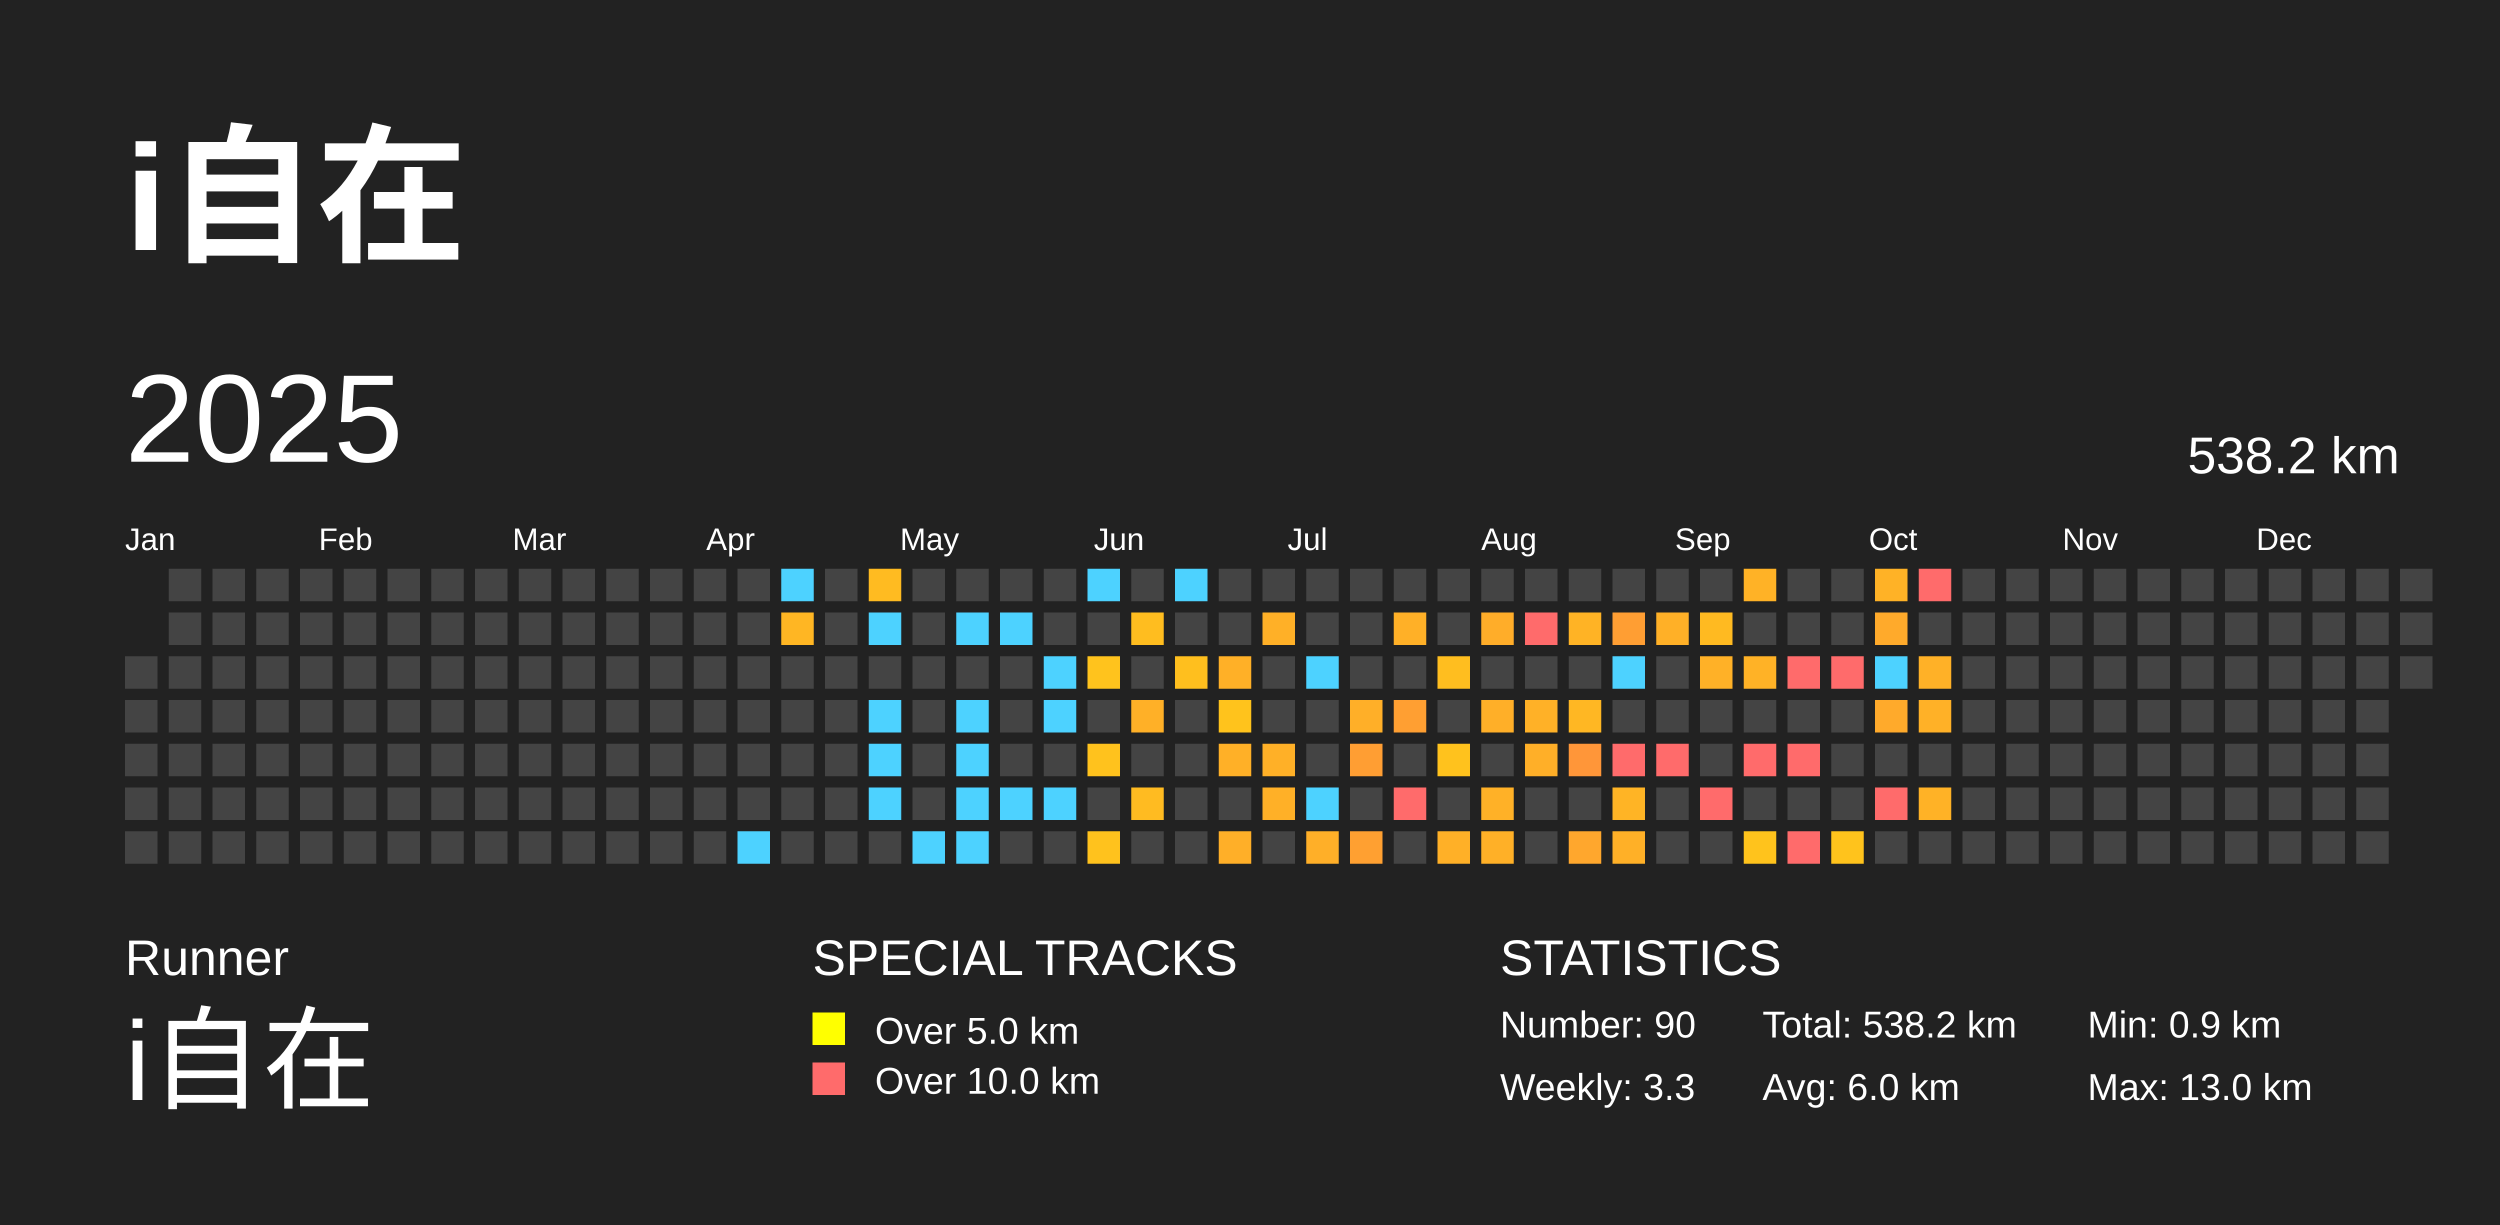
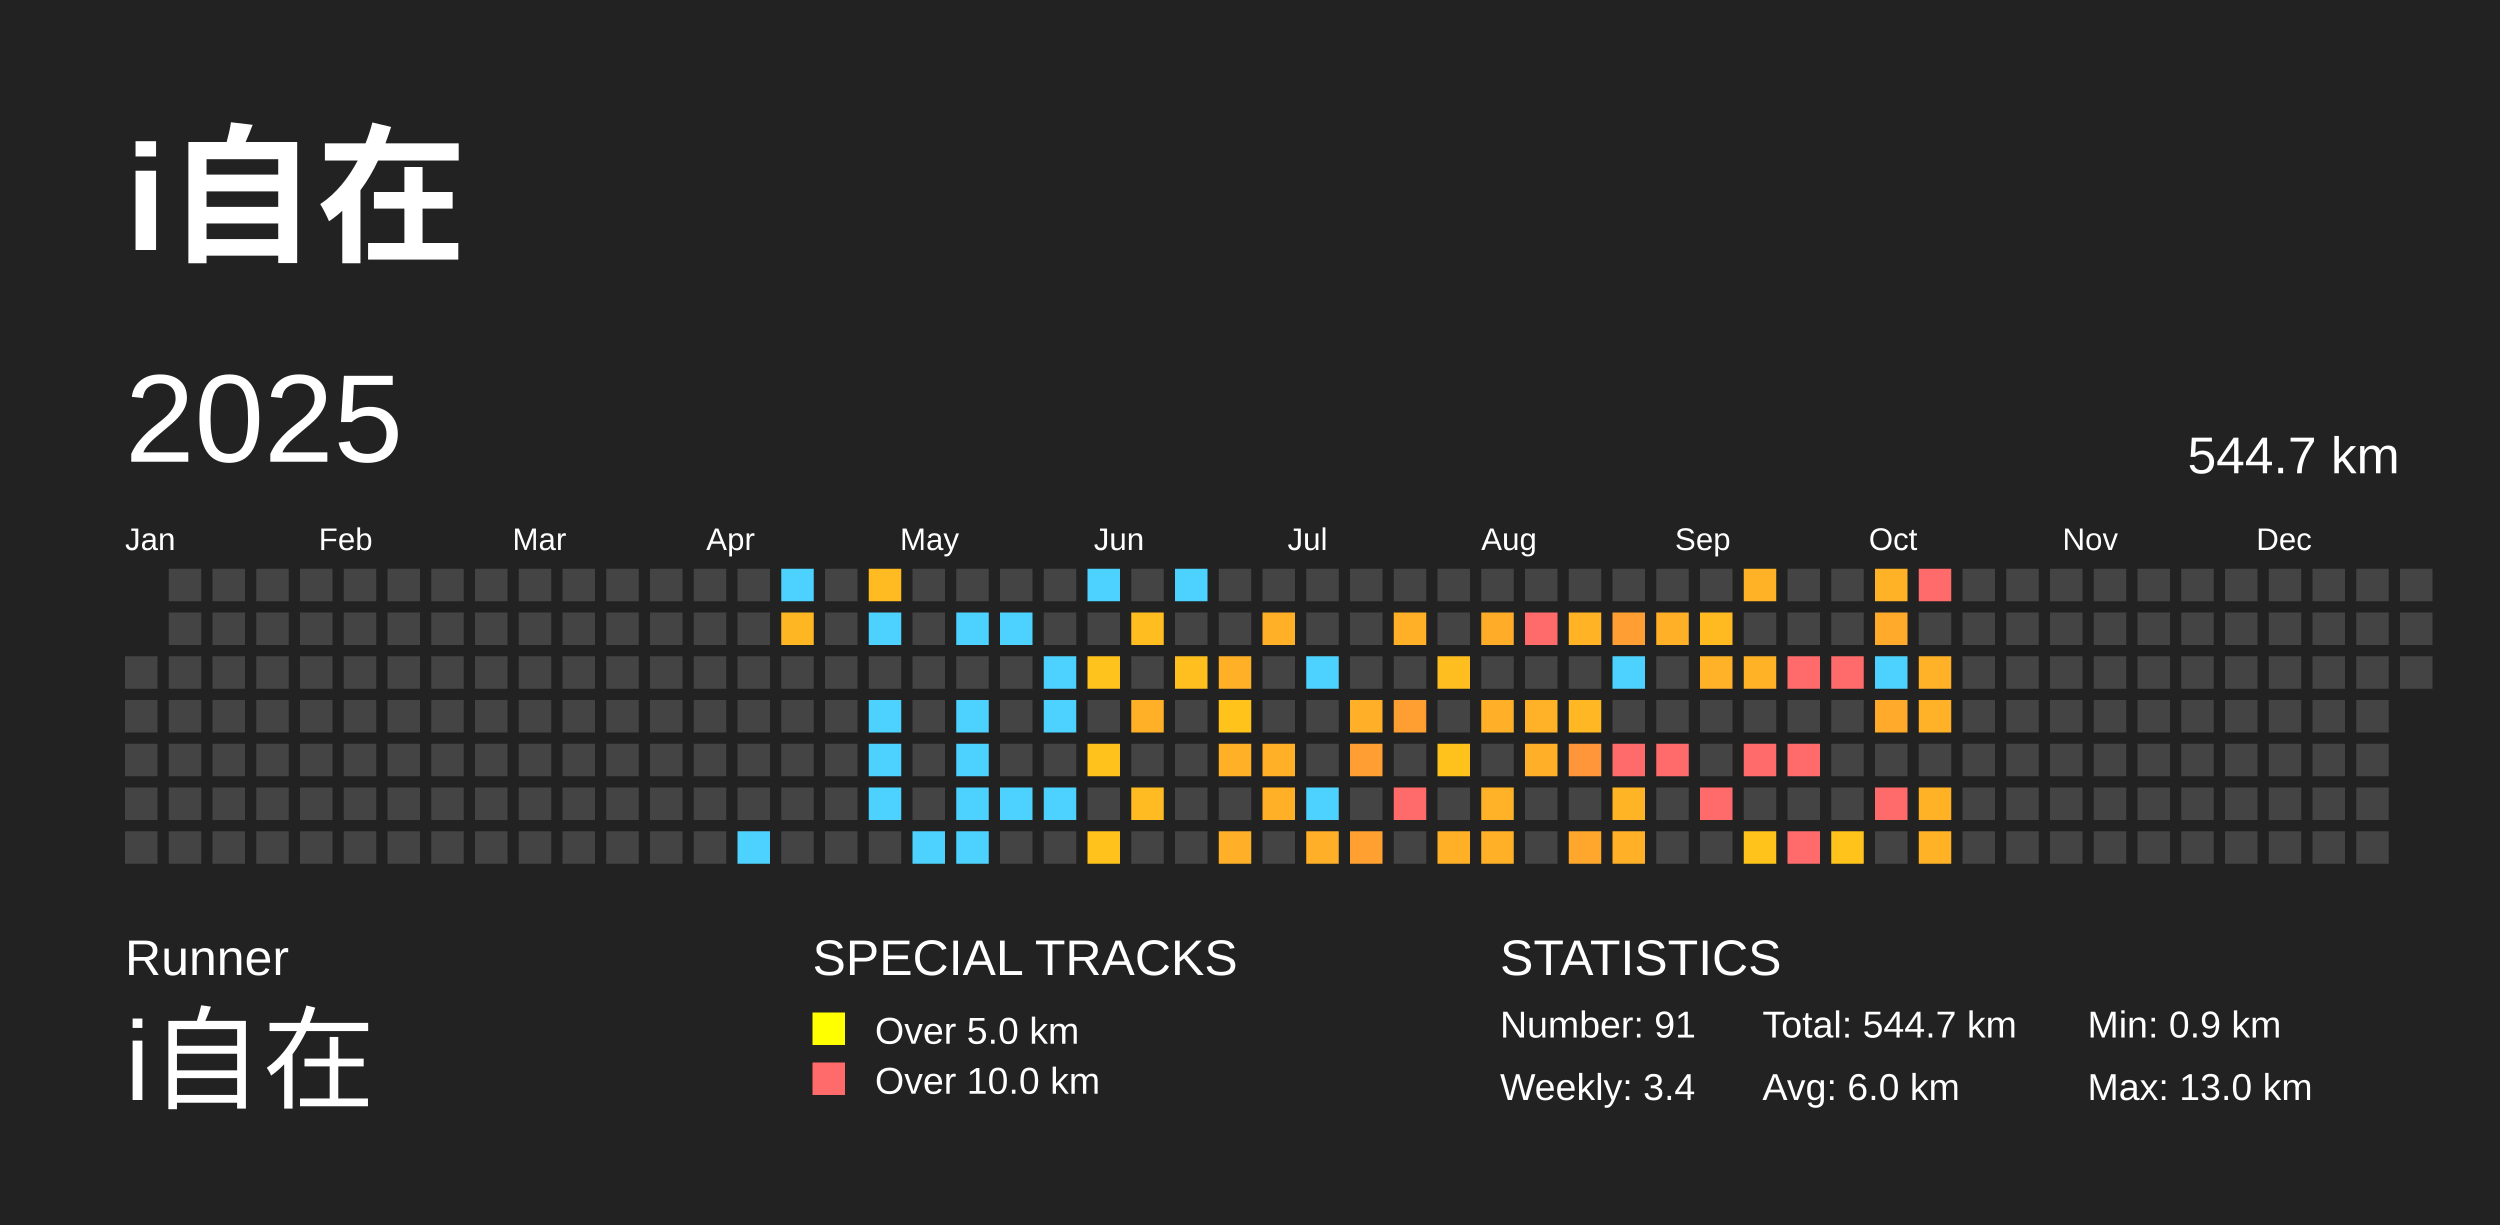
<svg xmlns="http://www.w3.org/2000/svg" baseProfile="full" height="98mm" version="1.1" viewBox="0,0,200,98" width="200mm">
  <defs />
  <rect fill="#222222" height="98" width="200" x="0" y="0" />
  <text fill="#FFFFFF" style="font-size:12px; font-family:Arial; font-weight:bold;" x="10" y="20">i自在</text>
  <text fill="#FFFFFF" style="font-size:4px; font-family:Arial" x="10" y="78">Runner</text>
  <text fill="#FFFFFF" style="font-size:9px; font-family:Arial" x="10" y="88">i自在</text>
  <text fill="#FFFFFF" style="font-size:4px; font-family:Arial" x="65" y="78">SPECIAL TRACKS</text>
  <rect fill="#FFFF00" height="2.6" width="2.6" x="65" y="81" />
  <text fill="#FFFFFF" style="font-size:3px; font-family:Arial" x="70" y="83.5">Over 5.0 km</text>
  <rect fill="#FF6B6B" height="2.6" width="2.6" x="65" y="85" />
  <text fill="#FFFFFF" style="font-size:3px; font-family:Arial" x="70" y="87.5">Over 10.0 km</text>
  <text fill="#FFFFFF" style="font-size:4px; font-family:Arial" x="120" y="78">STATISTICS</text>
-   <text fill="#FFFFFF" style="font-size:3px; font-family:Arial" x="120" y="83">Number: 90</text>
-   <text fill="#FFFFFF" style="font-size:3px; font-family:Arial" x="120" y="88">Weekly: 3.3</text>
-   <text fill="#FFFFFF" style="font-size:3px; font-family:Arial" x="141" y="83">Total: 538.2 km</text>
+   <text fill="#FFFFFF" style="font-size:3px; font-family:Arial" x="120" y="83">Number: 91</text>
+   <text fill="#FFFFFF" style="font-size:3px; font-family:Arial" x="120" y="88">Weekly: 3.4</text>
+   <text fill="#FFFFFF" style="font-size:3px; font-family:Arial" x="141" y="83">Total: 544.7 km</text>
  <text fill="#FFFFFF" style="font-size:3px; font-family:Arial" x="141" y="88">Avg: 6.0 km</text>
  <text fill="#FFFFFF" style="font-size:3px; font-family:Arial" x="167" y="83">Min: 0.9 km</text>
  <text fill="#FFFFFF" style="font-size:3px; font-family:Arial" x="167" y="88">Max: 13.0 km</text>
  <text dominant-baseline="hanging" fill="#FFFFFF" style="font-size:10.0px; font-family:Arial;" x="10" y="30">2025</text>
-   <text dominant-baseline="hanging" fill="#FFFFFF" style="font-size:4.125px; font-family:Arial;" x="175" y="35">538.2 km</text>
+   <text dominant-baseline="hanging" fill="#FFFFFF" style="font-size:4.125px; font-family:Arial;" x="175" y="35">544.7 km</text>
  <text fill="#FFFFFF" style="font-size:2.5px; font-family:Arial" x="10.0" y="44">Jan</text>
  <text fill="#FFFFFF" style="font-size:2.5px; font-family:Arial" x="25.5" y="44">Feb</text>
  <text fill="#FFFFFF" style="font-size:2.5px; font-family:Arial" x="41.0" y="44">Mar</text>
  <text fill="#FFFFFF" style="font-size:2.5px; font-family:Arial" x="56.5" y="44">Apr</text>
  <text fill="#FFFFFF" style="font-size:2.5px; font-family:Arial" x="72.0" y="44">May</text>
  <text fill="#FFFFFF" style="font-size:2.5px; font-family:Arial" x="87.5" y="44">Jun</text>
  <text fill="#FFFFFF" style="font-size:2.5px; font-family:Arial" x="103.0" y="44">Jul</text>
  <text fill="#FFFFFF" style="font-size:2.5px; font-family:Arial" x="118.5" y="44">Aug</text>
  <text fill="#FFFFFF" style="font-size:2.5px; font-family:Arial" x="134.0" y="44">Sep</text>
  <text fill="#FFFFFF" style="font-size:2.5px; font-family:Arial" x="149.5" y="44">Oct</text>
  <text fill="#FFFFFF" style="font-size:2.5px; font-family:Arial" x="165.0" y="44">Nov</text>
  <text fill="#FFFFFF" style="font-size:2.5px; font-family:Arial" x="180.5" y="44">Dec</text>
  <rect fill="#444444" height="2.6" width="2.6" x="10.0" y="52.5" />
  <rect fill="#444444" height="2.6" width="2.6" x="10.0" y="56.0" />
  <rect fill="#444444" height="2.6" width="2.6" x="10.0" y="59.5" />
  <rect fill="#444444" height="2.6" width="2.6" x="10.0" y="63.0" />
  <rect fill="#444444" height="2.6" width="2.6" x="10.0" y="66.5" />
  <rect fill="#444444" height="2.6" width="2.6" x="13.5" y="45.5" />
  <rect fill="#444444" height="2.6" width="2.6" x="13.5" y="49.0" />
  <rect fill="#444444" height="2.6" width="2.6" x="13.5" y="52.5" />
  <rect fill="#444444" height="2.6" width="2.6" x="13.5" y="56.0" />
  <rect fill="#444444" height="2.6" width="2.6" x="13.5" y="59.5" />
  <rect fill="#444444" height="2.6" width="2.6" x="13.5" y="63.0" />
  <rect fill="#444444" height="2.6" width="2.6" x="13.5" y="66.5" />
  <rect fill="#444444" height="2.6" width="2.6" x="17.0" y="45.5" />
  <rect fill="#444444" height="2.6" width="2.6" x="17.0" y="49.0" />
  <rect fill="#444444" height="2.6" width="2.6" x="17.0" y="52.5" />
  <rect fill="#444444" height="2.6" width="2.6" x="17.0" y="56.0" />
  <rect fill="#444444" height="2.6" width="2.6" x="17.0" y="59.5" />
  <rect fill="#444444" height="2.6" width="2.6" x="17.0" y="63.0" />
  <rect fill="#444444" height="2.6" width="2.6" x="17.0" y="66.5" />
  <rect fill="#444444" height="2.6" width="2.6" x="20.5" y="45.5" />
  <rect fill="#444444" height="2.6" width="2.6" x="20.5" y="49.0" />
  <rect fill="#444444" height="2.6" width="2.6" x="20.5" y="52.5" />
  <rect fill="#444444" height="2.6" width="2.6" x="20.5" y="56.0" />
  <rect fill="#444444" height="2.6" width="2.6" x="20.5" y="59.5" />
  <rect fill="#444444" height="2.6" width="2.6" x="20.5" y="63.0" />
  <rect fill="#444444" height="2.6" width="2.6" x="20.5" y="66.5" />
  <rect fill="#444444" height="2.6" width="2.6" x="24.0" y="45.5" />
  <rect fill="#444444" height="2.6" width="2.6" x="24.0" y="49.0" />
  <rect fill="#444444" height="2.6" width="2.6" x="24.0" y="52.5" />
  <rect fill="#444444" height="2.6" width="2.6" x="24.0" y="56.0" />
  <rect fill="#444444" height="2.6" width="2.6" x="24.0" y="59.5" />
  <rect fill="#444444" height="2.6" width="2.6" x="24.0" y="63.0" />
  <rect fill="#444444" height="2.6" width="2.6" x="24.0" y="66.5" />
  <rect fill="#444444" height="2.6" width="2.6" x="27.5" y="45.5" />
  <rect fill="#444444" height="2.6" width="2.6" x="27.5" y="49.0" />
  <rect fill="#444444" height="2.6" width="2.6" x="27.5" y="52.5" />
  <rect fill="#444444" height="2.6" width="2.6" x="27.5" y="56.0" />
  <rect fill="#444444" height="2.6" width="2.6" x="27.5" y="59.5" />
  <rect fill="#444444" height="2.6" width="2.6" x="27.5" y="63.0" />
  <rect fill="#444444" height="2.6" width="2.6" x="27.5" y="66.5" />
  <rect fill="#444444" height="2.6" width="2.6" x="31.0" y="45.5" />
  <rect fill="#444444" height="2.6" width="2.6" x="31.0" y="49.0" />
  <rect fill="#444444" height="2.6" width="2.6" x="31.0" y="52.5" />
  <rect fill="#444444" height="2.6" width="2.6" x="31.0" y="56.0" />
  <rect fill="#444444" height="2.6" width="2.6" x="31.0" y="59.5" />
  <rect fill="#444444" height="2.6" width="2.6" x="31.0" y="63.0" />
  <rect fill="#444444" height="2.6" width="2.6" x="31.0" y="66.5" />
  <rect fill="#444444" height="2.6" width="2.6" x="34.5" y="45.5" />
  <rect fill="#444444" height="2.6" width="2.6" x="34.5" y="49.0" />
  <rect fill="#444444" height="2.6" width="2.6" x="34.5" y="52.5" />
  <rect fill="#444444" height="2.6" width="2.6" x="34.5" y="56.0" />
  <rect fill="#444444" height="2.6" width="2.6" x="34.5" y="59.5" />
  <rect fill="#444444" height="2.6" width="2.6" x="34.5" y="63.0" />
  <rect fill="#444444" height="2.6" width="2.6" x="34.5" y="66.5" />
  <rect fill="#444444" height="2.6" width="2.6" x="38.0" y="45.5" />
  <rect fill="#444444" height="2.6" width="2.6" x="38.0" y="49.0" />
  <rect fill="#444444" height="2.6" width="2.6" x="38.0" y="52.5" />
  <rect fill="#444444" height="2.6" width="2.6" x="38.0" y="56.0" />
  <rect fill="#444444" height="2.6" width="2.6" x="38.0" y="59.5" />
  <rect fill="#444444" height="2.6" width="2.6" x="38.0" y="63.0" />
  <rect fill="#444444" height="2.6" width="2.6" x="38.0" y="66.5" />
  <rect fill="#444444" height="2.6" width="2.6" x="41.5" y="45.5" />
  <rect fill="#444444" height="2.6" width="2.6" x="41.5" y="49.0" />
  <rect fill="#444444" height="2.6" width="2.6" x="41.5" y="52.5" />
  <rect fill="#444444" height="2.6" width="2.6" x="41.5" y="56.0" />
  <rect fill="#444444" height="2.6" width="2.6" x="41.5" y="59.5" />
  <rect fill="#444444" height="2.6" width="2.6" x="41.5" y="63.0" />
  <rect fill="#444444" height="2.6" width="2.6" x="41.5" y="66.5" />
  <rect fill="#444444" height="2.6" width="2.6" x="45.0" y="45.5" />
  <rect fill="#444444" height="2.6" width="2.6" x="45.0" y="49.0" />
  <rect fill="#444444" height="2.6" width="2.6" x="45.0" y="52.5" />
  <rect fill="#444444" height="2.6" width="2.6" x="45.0" y="56.0" />
  <rect fill="#444444" height="2.6" width="2.6" x="45.0" y="59.5" />
  <rect fill="#444444" height="2.6" width="2.6" x="45.0" y="63.0" />
  <rect fill="#444444" height="2.6" width="2.6" x="45.0" y="66.5" />
  <rect fill="#444444" height="2.6" width="2.6" x="48.5" y="45.5" />
  <rect fill="#444444" height="2.6" width="2.6" x="48.5" y="49.0" />
  <rect fill="#444444" height="2.6" width="2.6" x="48.5" y="52.5" />
  <rect fill="#444444" height="2.6" width="2.6" x="48.5" y="56.0" />
  <rect fill="#444444" height="2.6" width="2.6" x="48.5" y="59.5" />
  <rect fill="#444444" height="2.6" width="2.6" x="48.5" y="63.0" />
  <rect fill="#444444" height="2.6" width="2.6" x="48.5" y="66.5" />
  <rect fill="#444444" height="2.6" width="2.6" x="52.0" y="45.5" />
  <rect fill="#444444" height="2.6" width="2.6" x="52.0" y="49.0" />
  <rect fill="#444444" height="2.6" width="2.6" x="52.0" y="52.5" />
  <rect fill="#444444" height="2.6" width="2.6" x="52.0" y="56.0" />
  <rect fill="#444444" height="2.6" width="2.6" x="52.0" y="59.5" />
  <rect fill="#444444" height="2.6" width="2.6" x="52.0" y="63.0" />
  <rect fill="#444444" height="2.6" width="2.6" x="52.0" y="66.5" />
  <rect fill="#444444" height="2.6" width="2.6" x="55.5" y="45.5" />
  <rect fill="#444444" height="2.6" width="2.6" x="55.5" y="49.0" />
  <rect fill="#444444" height="2.6" width="2.6" x="55.5" y="52.5" />
  <rect fill="#444444" height="2.6" width="2.6" x="55.5" y="56.0" />
  <rect fill="#444444" height="2.6" width="2.6" x="55.5" y="59.5" />
  <rect fill="#444444" height="2.6" width="2.6" x="55.5" y="63.0" />
  <rect fill="#444444" height="2.6" width="2.6" x="55.5" y="66.5" />
  <rect fill="#444444" height="2.6" width="2.6" x="59.0" y="45.5" />
  <rect fill="#444444" height="2.6" width="2.6" x="59.0" y="49.0" />
  <rect fill="#444444" height="2.6" width="2.6" x="59.0" y="52.5" />
  <rect fill="#444444" height="2.6" width="2.6" x="59.0" y="56.0" />
  <rect fill="#444444" height="2.6" width="2.6" x="59.0" y="59.5" />
  <rect fill="#444444" height="2.6" width="2.6" x="59.0" y="63.0" />
  <rect fill="#4dd2ff" height="2.6" width="2.6" x="59.0" y="66.5" />
  <rect fill="#4dd2ff" height="2.6" width="2.6" x="62.5" y="45.5" />
  <rect fill="#ffb623" height="2.6" width="2.6" x="62.5" y="49.0" />
  <rect fill="#444444" height="2.6" width="2.6" x="62.5" y="52.5" />
  <rect fill="#444444" height="2.6" width="2.6" x="62.5" y="56.0" />
  <rect fill="#444444" height="2.6" width="2.6" x="62.5" y="59.5" />
  <rect fill="#444444" height="2.6" width="2.6" x="62.5" y="63.0" />
  <rect fill="#444444" height="2.6" width="2.6" x="62.5" y="66.5" />
  <rect fill="#444444" height="2.6" width="2.6" x="66.0" y="45.5" />
  <rect fill="#444444" height="2.6" width="2.6" x="66.0" y="49.0" />
  <rect fill="#444444" height="2.6" width="2.6" x="66.0" y="52.5" />
  <rect fill="#444444" height="2.6" width="2.6" x="66.0" y="56.0" />
  <rect fill="#444444" height="2.6" width="2.6" x="66.0" y="59.5" />
  <rect fill="#444444" height="2.6" width="2.6" x="66.0" y="63.0" />
  <rect fill="#444444" height="2.6" width="2.6" x="66.0" y="66.5" />
  <rect fill="#ffbb21" height="2.6" width="2.6" x="69.5" y="45.5" />
  <rect fill="#4dd2ff" height="2.6" width="2.6" x="69.5" y="49.0" />
  <rect fill="#444444" height="2.6" width="2.6" x="69.5" y="52.5" />
  <rect fill="#4dd2ff" height="2.6" width="2.6" x="69.5" y="56.0" />
  <rect fill="#4dd2ff" height="2.6" width="2.6" x="69.5" y="59.5" />
  <rect fill="#4dd2ff" height="2.6" width="2.6" x="69.5" y="63.0" />
  <rect fill="#444444" height="2.6" width="2.6" x="69.5" y="66.5" />
  <rect fill="#444444" height="2.6" width="2.6" x="73.0" y="45.5" />
  <rect fill="#444444" height="2.6" width="2.6" x="73.0" y="49.0" />
  <rect fill="#444444" height="2.6" width="2.6" x="73.0" y="52.5" />
  <rect fill="#444444" height="2.6" width="2.6" x="73.0" y="56.0" />
  <rect fill="#444444" height="2.6" width="2.6" x="73.0" y="59.5" />
  <rect fill="#444444" height="2.6" width="2.6" x="73.0" y="63.0" />
  <rect fill="#4dd2ff" height="2.6" width="2.6" x="73.0" y="66.5" />
  <rect fill="#444444" height="2.6" width="2.6" x="76.5" y="45.5" />
  <rect fill="#4dd2ff" height="2.6" width="2.6" x="76.5" y="49.0" />
  <rect fill="#444444" height="2.6" width="2.6" x="76.5" y="52.5" />
  <rect fill="#4dd2ff" height="2.6" width="2.6" x="76.5" y="56.0" />
  <rect fill="#4dd2ff" height="2.6" width="2.6" x="76.5" y="59.5" />
  <rect fill="#4dd2ff" height="2.6" width="2.6" x="76.5" y="63.0" />
  <rect fill="#4dd2ff" height="2.6" width="2.6" x="76.5" y="66.5" />
  <rect fill="#444444" height="2.6" width="2.6" x="80.0" y="45.5" />
  <rect fill="#4dd2ff" height="2.6" width="2.6" x="80.0" y="49.0" />
  <rect fill="#444444" height="2.6" width="2.6" x="80.0" y="52.5" />
  <rect fill="#444444" height="2.6" width="2.6" x="80.0" y="56.0" />
  <rect fill="#444444" height="2.6" width="2.6" x="80.0" y="59.5" />
  <rect fill="#4dd2ff" height="2.6" width="2.6" x="80.0" y="63.0" />
  <rect fill="#444444" height="2.6" width="2.6" x="80.0" y="66.5" />
  <rect fill="#444444" height="2.6" width="2.6" x="83.5" y="45.5" />
  <rect fill="#444444" height="2.6" width="2.6" x="83.5" y="49.0" />
  <rect fill="#4dd2ff" height="2.6" width="2.6" x="83.5" y="52.5" />
  <rect fill="#4dd2ff" height="2.6" width="2.6" x="83.5" y="56.0" />
  <rect fill="#444444" height="2.6" width="2.6" x="83.5" y="59.5" />
  <rect fill="#4dd2ff" height="2.6" width="2.6" x="83.5" y="63.0" />
  <rect fill="#444444" height="2.6" width="2.6" x="83.5" y="66.5" />
  <rect fill="#4dd2ff" height="2.6" width="2.6" x="87.0" y="45.5" />
  <rect fill="#444444" height="2.6" width="2.6" x="87.0" y="49.0" />
  <rect fill="#ffc31d" height="2.6" width="2.6" x="87.0" y="52.5" />
  <rect fill="#444444" height="2.6" width="2.6" x="87.0" y="56.0" />
  <rect fill="#ffc21d" height="2.6" width="2.6" x="87.0" y="59.5" />
  <rect fill="#444444" height="2.6" width="2.6" x="87.0" y="63.0" />
  <rect fill="#ffc21d" height="2.6" width="2.6" x="87.0" y="66.5" />
  <rect fill="#444444" height="2.6" width="2.6" x="90.5" y="45.5" />
  <rect fill="#ffbd1f" height="2.6" width="2.6" x="90.5" y="49.0" />
  <rect fill="#444444" height="2.6" width="2.6" x="90.5" y="52.5" />
  <rect fill="#ffb027" height="2.6" width="2.6" x="90.5" y="56.0" />
  <rect fill="#444444" height="2.6" width="2.6" x="90.5" y="59.5" />
  <rect fill="#ffbb21" height="2.6" width="2.6" x="90.5" y="63.0" />
  <rect fill="#444444" height="2.6" width="2.6" x="90.5" y="66.5" />
  <rect fill="#4dd2ff" height="2.6" width="2.6" x="94.0" y="45.5" />
  <rect fill="#444444" height="2.6" width="2.6" x="94.0" y="49.0" />
  <rect fill="#ffbf1e" height="2.6" width="2.6" x="94.0" y="52.5" />
  <rect fill="#444444" height="2.6" width="2.6" x="94.0" y="56.0" />
  <rect fill="#444444" height="2.6" width="2.6" x="94.0" y="59.5" />
  <rect fill="#444444" height="2.6" width="2.6" x="94.0" y="63.0" />
  <rect fill="#444444" height="2.6" width="2.6" x="94.0" y="66.5" />
  <rect fill="#444444" height="2.6" width="2.6" x="97.5" y="45.5" />
  <rect fill="#444444" height="2.6" width="2.6" x="97.5" y="49.0" />
  <rect fill="#ffb027" height="2.6" width="2.6" x="97.5" y="52.5" />
  <rect fill="#ffc31c" height="2.6" width="2.6" x="97.5" y="56.0" />
  <rect fill="#ffb027" height="2.6" width="2.6" x="97.5" y="59.5" />
  <rect fill="#444444" height="2.6" width="2.6" x="97.5" y="63.0" />
  <rect fill="#ffaf28" height="2.6" width="2.6" x="97.5" y="66.5" />
  <rect fill="#444444" height="2.6" width="2.6" x="101.0" y="45.5" />
  <rect fill="#ffb027" height="2.6" width="2.6" x="101.0" y="49.0" />
  <rect fill="#444444" height="2.6" width="2.6" x="101.0" y="52.5" />
  <rect fill="#444444" height="2.6" width="2.6" x="101.0" y="56.0" />
  <rect fill="#ffb027" height="2.6" width="2.6" x="101.0" y="59.5" />
  <rect fill="#ffb027" height="2.6" width="2.6" x="101.0" y="63.0" />
  <rect fill="#444444" height="2.6" width="2.6" x="101.0" y="66.5" />
  <rect fill="#444444" height="2.6" width="2.6" x="104.5" y="45.5" />
  <rect fill="#444444" height="2.6" width="2.6" x="104.5" y="49.0" />
  <rect fill="#4dd2ff" height="2.6" width="2.6" x="104.5" y="52.5" />
  <rect fill="#444444" height="2.6" width="2.6" x="104.5" y="56.0" />
  <rect fill="#444444" height="2.6" width="2.6" x="104.5" y="59.5" />
  <rect fill="#4dd2ff" height="2.6" width="2.6" x="104.5" y="63.0" />
  <rect fill="#ffaf28" height="2.6" width="2.6" x="104.5" y="66.5" />
  <rect fill="#444444" height="2.6" width="2.6" x="108.0" y="45.5" />
  <rect fill="#444444" height="2.6" width="2.6" x="108.0" y="49.0" />
  <rect fill="#444444" height="2.6" width="2.6" x="108.0" y="52.5" />
  <rect fill="#ffaf28" height="2.6" width="2.6" x="108.0" y="56.0" />
  <rect fill="#ff9e33" height="2.6" width="2.6" x="108.0" y="59.5" />
  <rect fill="#444444" height="2.6" width="2.6" x="108.0" y="63.0" />
  <rect fill="#ffa031" height="2.6" width="2.6" x="108.0" y="66.5" />
  <rect fill="#444444" height="2.6" width="2.6" x="111.5" y="45.5" />
  <rect fill="#ffb027" height="2.6" width="2.6" x="111.5" y="49.0" />
  <rect fill="#444444" height="2.6" width="2.6" x="111.5" y="52.5" />
  <rect fill="#ff9f32" height="2.6" width="2.6" x="111.5" y="56.0" />
  <rect fill="#444444" height="2.6" width="2.6" x="111.5" y="59.5" />
  <rect fill="#FF6B6B" height="2.6" width="2.6" x="111.5" y="63.0" />
  <rect fill="#444444" height="2.6" width="2.6" x="111.5" y="66.5" />
  <rect fill="#444444" height="2.6" width="2.6" x="115.0" y="45.5" />
  <rect fill="#444444" height="2.6" width="2.6" x="115.0" y="49.0" />
  <rect fill="#ffbe1f" height="2.6" width="2.6" x="115.0" y="52.5" />
  <rect fill="#444444" height="2.6" width="2.6" x="115.0" y="56.0" />
  <rect fill="#ffc21d" height="2.6" width="2.6" x="115.0" y="59.5" />
  <rect fill="#444444" height="2.6" width="2.6" x="115.0" y="63.0" />
  <rect fill="#ffb027" height="2.6" width="2.6" x="115.0" y="66.5" />
  <rect fill="#444444" height="2.6" width="2.6" x="118.5" y="45.5" />
  <rect fill="#ffad29" height="2.6" width="2.6" x="118.5" y="49.0" />
  <rect fill="#444444" height="2.6" width="2.6" x="118.5" y="52.5" />
  <rect fill="#ffaf28" height="2.6" width="2.6" x="118.5" y="56.0" />
  <rect fill="#444444" height="2.6" width="2.6" x="118.5" y="59.5" />
  <rect fill="#ffb127" height="2.6" width="2.6" x="118.5" y="63.0" />
  <rect fill="#ffb027" height="2.6" width="2.6" x="118.5" y="66.5" />
  <rect fill="#444444" height="2.6" width="2.6" x="122.0" y="45.5" />
  <rect fill="#FF6B6B" height="2.6" width="2.6" x="122.0" y="49.0" />
  <rect fill="#444444" height="2.6" width="2.6" x="122.0" y="52.5" />
  <rect fill="#ffb127" height="2.6" width="2.6" x="122.0" y="56.0" />
  <rect fill="#ffaf28" height="2.6" width="2.6" x="122.0" y="59.5" />
  <rect fill="#444444" height="2.6" width="2.6" x="122.0" y="63.0" />
  <rect fill="#444444" height="2.6" width="2.6" x="122.0" y="66.5" />
  <rect fill="#444444" height="2.6" width="2.6" x="125.5" y="45.5" />
  <rect fill="#ffb325" height="2.6" width="2.6" x="125.5" y="49.0" />
  <rect fill="#444444" height="2.6" width="2.6" x="125.5" y="52.5" />
  <rect fill="#ffb723" height="2.6" width="2.6" x="125.5" y="56.0" />
  <rect fill="#ff9639" height="2.6" width="2.6" x="125.5" y="59.5" />
  <rect fill="#444444" height="2.6" width="2.6" x="125.5" y="63.0" />
  <rect fill="#ffa72d" height="2.6" width="2.6" x="125.5" y="66.5" />
  <rect fill="#444444" height="2.6" width="2.6" x="129.0" y="45.5" />
  <rect fill="#ff9e33" height="2.6" width="2.6" x="129.0" y="49.0" />
  <rect fill="#4dd2ff" height="2.6" width="2.6" x="129.0" y="52.5" />
  <rect fill="#444444" height="2.6" width="2.6" x="129.0" y="56.0" />
  <rect fill="#FF6B6B" height="2.6" width="2.6" x="129.0" y="59.5" />
  <rect fill="#ffb425" height="2.6" width="2.6" x="129.0" y="63.0" />
  <rect fill="#ffb027" height="2.6" width="2.6" x="129.0" y="66.5" />
  <rect fill="#444444" height="2.6" width="2.6" x="132.5" y="45.5" />
  <rect fill="#ffb027" height="2.6" width="2.6" x="132.5" y="49.0" />
  <rect fill="#444444" height="2.6" width="2.6" x="132.5" y="52.5" />
  <rect fill="#444444" height="2.6" width="2.6" x="132.5" y="56.0" />
  <rect fill="#FF6B6B" height="2.6" width="2.6" x="132.5" y="59.5" />
  <rect fill="#444444" height="2.6" width="2.6" x="132.5" y="63.0" />
  <rect fill="#444444" height="2.6" width="2.6" x="132.5" y="66.5" />
  <rect fill="#444444" height="2.6" width="2.6" x="136.0" y="45.5" />
  <rect fill="#ffba21" height="2.6" width="2.6" x="136.0" y="49.0" />
  <rect fill="#ffb127" height="2.6" width="2.6" x="136.0" y="52.5" />
  <rect fill="#444444" height="2.6" width="2.6" x="136.0" y="56.0" />
  <rect fill="#444444" height="2.6" width="2.6" x="136.0" y="59.5" />
  <rect fill="#FF6B6B" height="2.6" width="2.6" x="136.0" y="63.0" />
  <rect fill="#444444" height="2.6" width="2.6" x="136.0" y="66.5" />
  <rect fill="#ffb226" height="2.6" width="2.6" x="139.5" y="45.5" />
  <rect fill="#444444" height="2.6" width="2.6" x="139.5" y="49.0" />
  <rect fill="#ffb226" height="2.6" width="2.6" x="139.5" y="52.5" />
  <rect fill="#444444" height="2.6" width="2.6" x="139.5" y="56.0" />
  <rect fill="#FF6B6B" height="2.6" width="2.6" x="139.5" y="59.5" />
  <rect fill="#444444" height="2.6" width="2.6" x="139.5" y="63.0" />
  <rect fill="#ffc31c" height="2.6" width="2.6" x="139.5" y="66.5" />
  <rect fill="#444444" height="2.6" width="2.6" x="143.0" y="45.5" />
  <rect fill="#444444" height="2.6" width="2.6" x="143.0" y="49.0" />
  <rect fill="#FF6B6B" height="2.6" width="2.6" x="143.0" y="52.5" />
  <rect fill="#444444" height="2.6" width="2.6" x="143.0" y="56.0" />
  <rect fill="#FF6B6B" height="2.6" width="2.6" x="143.0" y="59.5" />
  <rect fill="#444444" height="2.6" width="2.6" x="143.0" y="63.0" />
  <rect fill="#FF6B6B" height="2.6" width="2.6" x="143.0" y="66.5" />
  <rect fill="#444444" height="2.6" width="2.6" x="146.5" y="45.5" />
  <rect fill="#444444" height="2.6" width="2.6" x="146.5" y="49.0" />
  <rect fill="#FF6B6B" height="2.6" width="2.6" x="146.5" y="52.5" />
  <rect fill="#444444" height="2.6" width="2.6" x="146.5" y="56.0" />
  <rect fill="#444444" height="2.6" width="2.6" x="146.5" y="59.5" />
  <rect fill="#444444" height="2.6" width="2.6" x="146.5" y="63.0" />
  <rect fill="#ffc31c" height="2.6" width="2.6" x="146.5" y="66.5" />
  <rect fill="#ffb226" height="2.6" width="2.6" x="150.0" y="45.5" />
  <rect fill="#ffaa2b" height="2.6" width="2.6" x="150.0" y="49.0" />
  <rect fill="#4dd2ff" height="2.6" width="2.6" x="150.0" y="52.5" />
  <rect fill="#ffaa2b" height="2.6" width="2.6" x="150.0" y="56.0" />
  <rect fill="#444444" height="2.6" width="2.6" x="150.0" y="59.5" />
  <rect fill="#FF6B6B" height="2.6" width="2.6" x="150.0" y="63.0" />
  <rect fill="#444444" height="2.6" width="2.6" x="150.0" y="66.5" />
  <rect fill="#FF6B6B" height="2.6" width="2.6" x="153.5" y="45.5" />
  <rect fill="#444444" height="2.6" width="2.6" x="153.5" y="49.0" />
  <rect fill="#ffb127" height="2.6" width="2.6" x="153.5" y="52.5" />
  <rect fill="#ffb127" height="2.6" width="2.6" x="153.5" y="56.0" />
  <rect fill="#444444" height="2.6" width="2.6" x="153.5" y="59.5" />
  <rect fill="#ffb226" height="2.6" width="2.6" x="153.5" y="63.0" />
-   <rect fill="#444444" height="2.6" width="2.6" x="153.5" y="66.5" />
+   <rect fill="#ffb226" height="2.6" width="2.6" x="153.5" y="66.5" />
  <rect fill="#444444" height="2.6" width="2.6" x="157.0" y="45.5" />
  <rect fill="#444444" height="2.6" width="2.6" x="157.0" y="49.0" />
  <rect fill="#444444" height="2.6" width="2.6" x="157.0" y="52.5" />
  <rect fill="#444444" height="2.6" width="2.6" x="157.0" y="56.0" />
  <rect fill="#444444" height="2.6" width="2.6" x="157.0" y="59.5" />
  <rect fill="#444444" height="2.6" width="2.6" x="157.0" y="63.0" />
  <rect fill="#444444" height="2.6" width="2.6" x="157.0" y="66.5" />
  <rect fill="#444444" height="2.6" width="2.6" x="160.5" y="45.5" />
  <rect fill="#444444" height="2.6" width="2.6" x="160.5" y="49.0" />
  <rect fill="#444444" height="2.6" width="2.6" x="160.5" y="52.5" />
  <rect fill="#444444" height="2.6" width="2.6" x="160.5" y="56.0" />
  <rect fill="#444444" height="2.6" width="2.6" x="160.5" y="59.5" />
  <rect fill="#444444" height="2.6" width="2.6" x="160.5" y="63.0" />
  <rect fill="#444444" height="2.6" width="2.6" x="160.5" y="66.5" />
  <rect fill="#444444" height="2.6" width="2.6" x="164.0" y="45.5" />
  <rect fill="#444444" height="2.6" width="2.6" x="164.0" y="49.0" />
  <rect fill="#444444" height="2.6" width="2.6" x="164.0" y="52.5" />
  <rect fill="#444444" height="2.6" width="2.6" x="164.0" y="56.0" />
  <rect fill="#444444" height="2.6" width="2.6" x="164.0" y="59.5" />
  <rect fill="#444444" height="2.6" width="2.6" x="164.0" y="63.0" />
  <rect fill="#444444" height="2.6" width="2.6" x="164.0" y="66.5" />
  <rect fill="#444444" height="2.6" width="2.6" x="167.5" y="45.5" />
  <rect fill="#444444" height="2.6" width="2.6" x="167.5" y="49.0" />
  <rect fill="#444444" height="2.6" width="2.6" x="167.5" y="52.5" />
  <rect fill="#444444" height="2.6" width="2.6" x="167.5" y="56.0" />
  <rect fill="#444444" height="2.6" width="2.6" x="167.5" y="59.5" />
  <rect fill="#444444" height="2.6" width="2.6" x="167.5" y="63.0" />
  <rect fill="#444444" height="2.6" width="2.6" x="167.5" y="66.5" />
  <rect fill="#444444" height="2.6" width="2.6" x="171.0" y="45.5" />
  <rect fill="#444444" height="2.6" width="2.6" x="171.0" y="49.0" />
  <rect fill="#444444" height="2.6" width="2.6" x="171.0" y="52.5" />
  <rect fill="#444444" height="2.6" width="2.6" x="171.0" y="56.0" />
  <rect fill="#444444" height="2.6" width="2.6" x="171.0" y="59.5" />
  <rect fill="#444444" height="2.6" width="2.6" x="171.0" y="63.0" />
  <rect fill="#444444" height="2.6" width="2.6" x="171.0" y="66.5" />
  <rect fill="#444444" height="2.6" width="2.6" x="174.5" y="45.5" />
  <rect fill="#444444" height="2.6" width="2.6" x="174.5" y="49.0" />
  <rect fill="#444444" height="2.6" width="2.6" x="174.5" y="52.5" />
  <rect fill="#444444" height="2.6" width="2.6" x="174.5" y="56.0" />
  <rect fill="#444444" height="2.6" width="2.6" x="174.5" y="59.5" />
  <rect fill="#444444" height="2.6" width="2.6" x="174.5" y="63.0" />
  <rect fill="#444444" height="2.6" width="2.6" x="174.5" y="66.5" />
  <rect fill="#444444" height="2.6" width="2.6" x="178.0" y="45.5" />
  <rect fill="#444444" height="2.6" width="2.6" x="178.0" y="49.0" />
  <rect fill="#444444" height="2.6" width="2.6" x="178.0" y="52.5" />
  <rect fill="#444444" height="2.6" width="2.6" x="178.0" y="56.0" />
  <rect fill="#444444" height="2.6" width="2.6" x="178.0" y="59.5" />
  <rect fill="#444444" height="2.6" width="2.6" x="178.0" y="63.0" />
  <rect fill="#444444" height="2.6" width="2.6" x="178.0" y="66.5" />
  <rect fill="#444444" height="2.6" width="2.6" x="181.5" y="45.5" />
  <rect fill="#444444" height="2.6" width="2.6" x="181.5" y="49.0" />
  <rect fill="#444444" height="2.6" width="2.6" x="181.5" y="52.5" />
  <rect fill="#444444" height="2.6" width="2.6" x="181.5" y="56.0" />
  <rect fill="#444444" height="2.6" width="2.6" x="181.5" y="59.5" />
  <rect fill="#444444" height="2.6" width="2.6" x="181.5" y="63.0" />
  <rect fill="#444444" height="2.6" width="2.6" x="181.5" y="66.5" />
  <rect fill="#444444" height="2.6" width="2.6" x="185.0" y="45.5" />
  <rect fill="#444444" height="2.6" width="2.6" x="185.0" y="49.0" />
  <rect fill="#444444" height="2.6" width="2.6" x="185.0" y="52.5" />
  <rect fill="#444444" height="2.6" width="2.6" x="185.0" y="56.0" />
  <rect fill="#444444" height="2.6" width="2.6" x="185.0" y="59.5" />
  <rect fill="#444444" height="2.6" width="2.6" x="185.0" y="63.0" />
  <rect fill="#444444" height="2.6" width="2.6" x="185.0" y="66.5" />
  <rect fill="#444444" height="2.6" width="2.6" x="188.5" y="45.5" />
  <rect fill="#444444" height="2.6" width="2.6" x="188.5" y="49.0" />
  <rect fill="#444444" height="2.6" width="2.6" x="188.5" y="52.5" />
  <rect fill="#444444" height="2.6" width="2.6" x="188.5" y="56.0" />
  <rect fill="#444444" height="2.6" width="2.6" x="188.5" y="59.5" />
  <rect fill="#444444" height="2.6" width="2.6" x="188.5" y="63.0" />
  <rect fill="#444444" height="2.6" width="2.6" x="188.5" y="66.5" />
  <rect fill="#444444" height="2.6" width="2.6" x="192.0" y="45.5" />
  <rect fill="#444444" height="2.6" width="2.6" x="192.0" y="49.0" />
  <rect fill="#444444" height="2.6" width="2.6" x="192.0" y="52.5" />
</svg>
